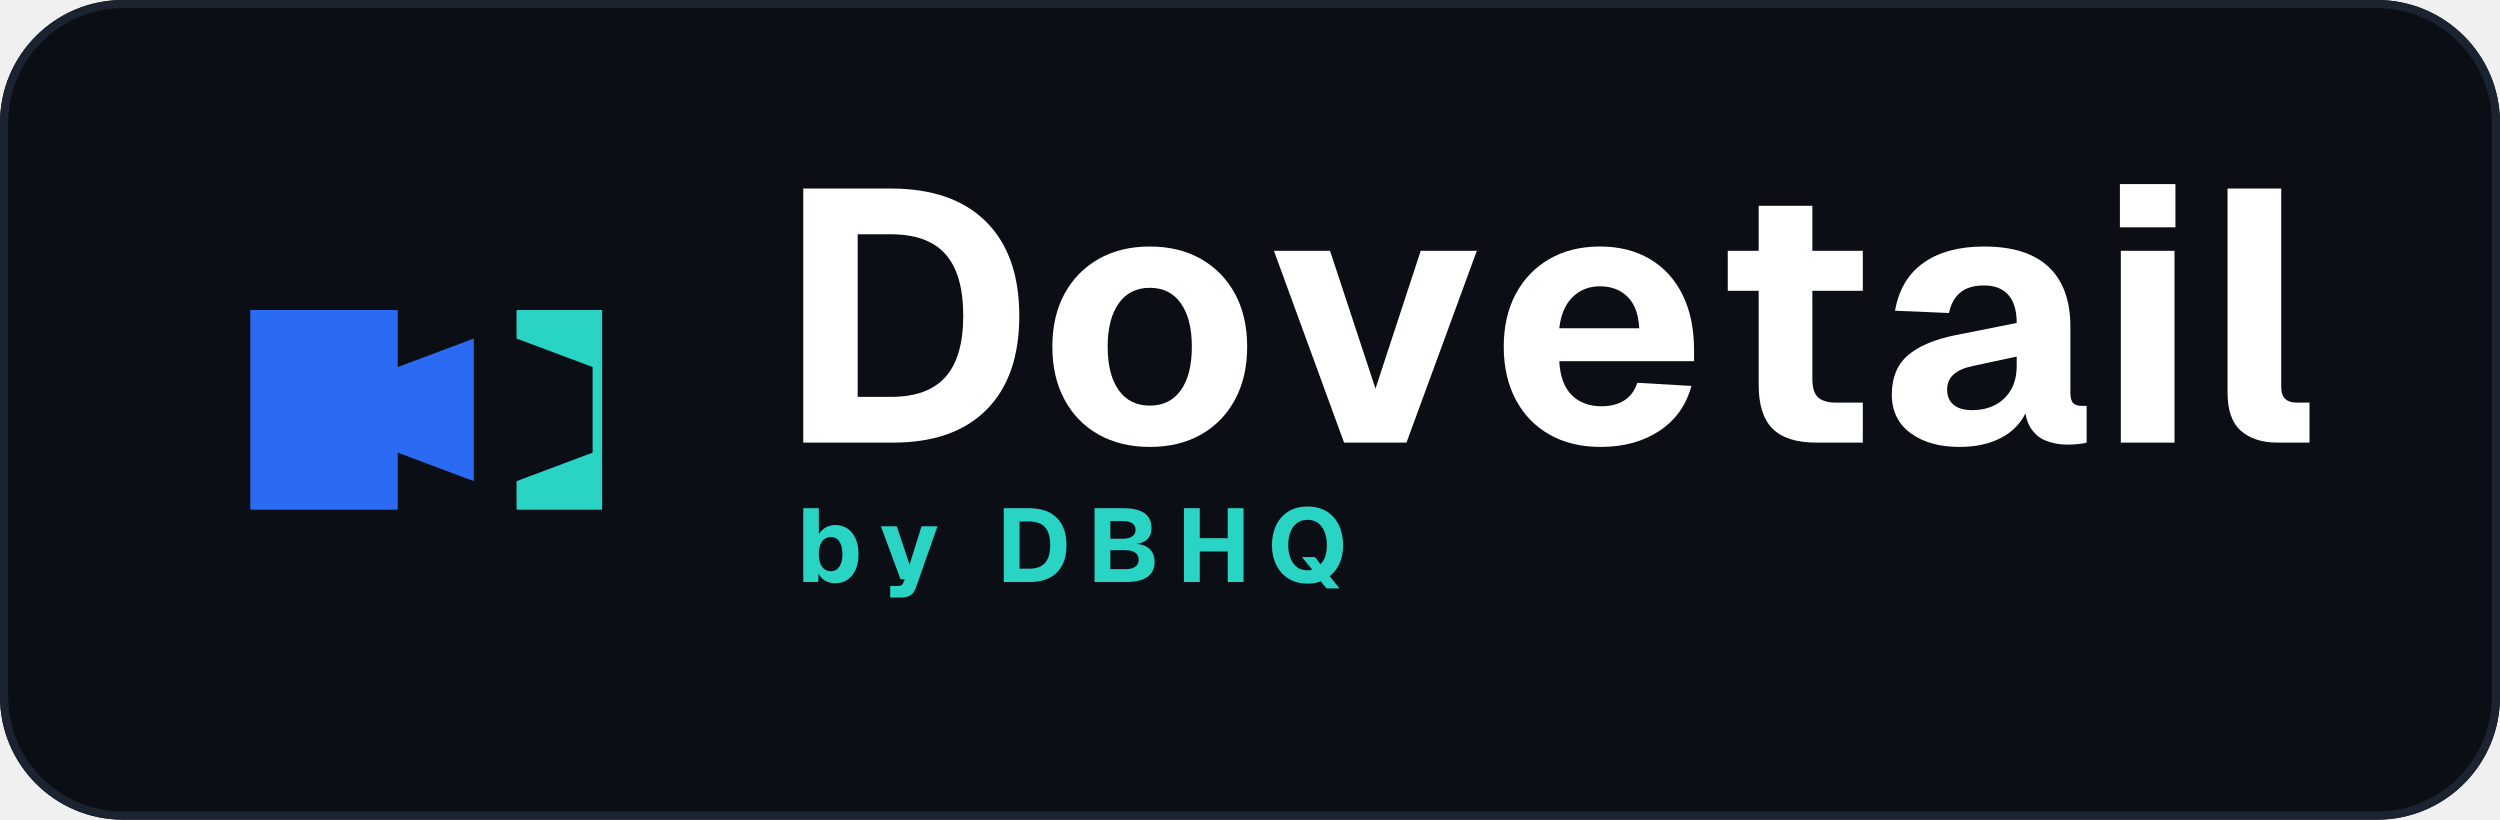
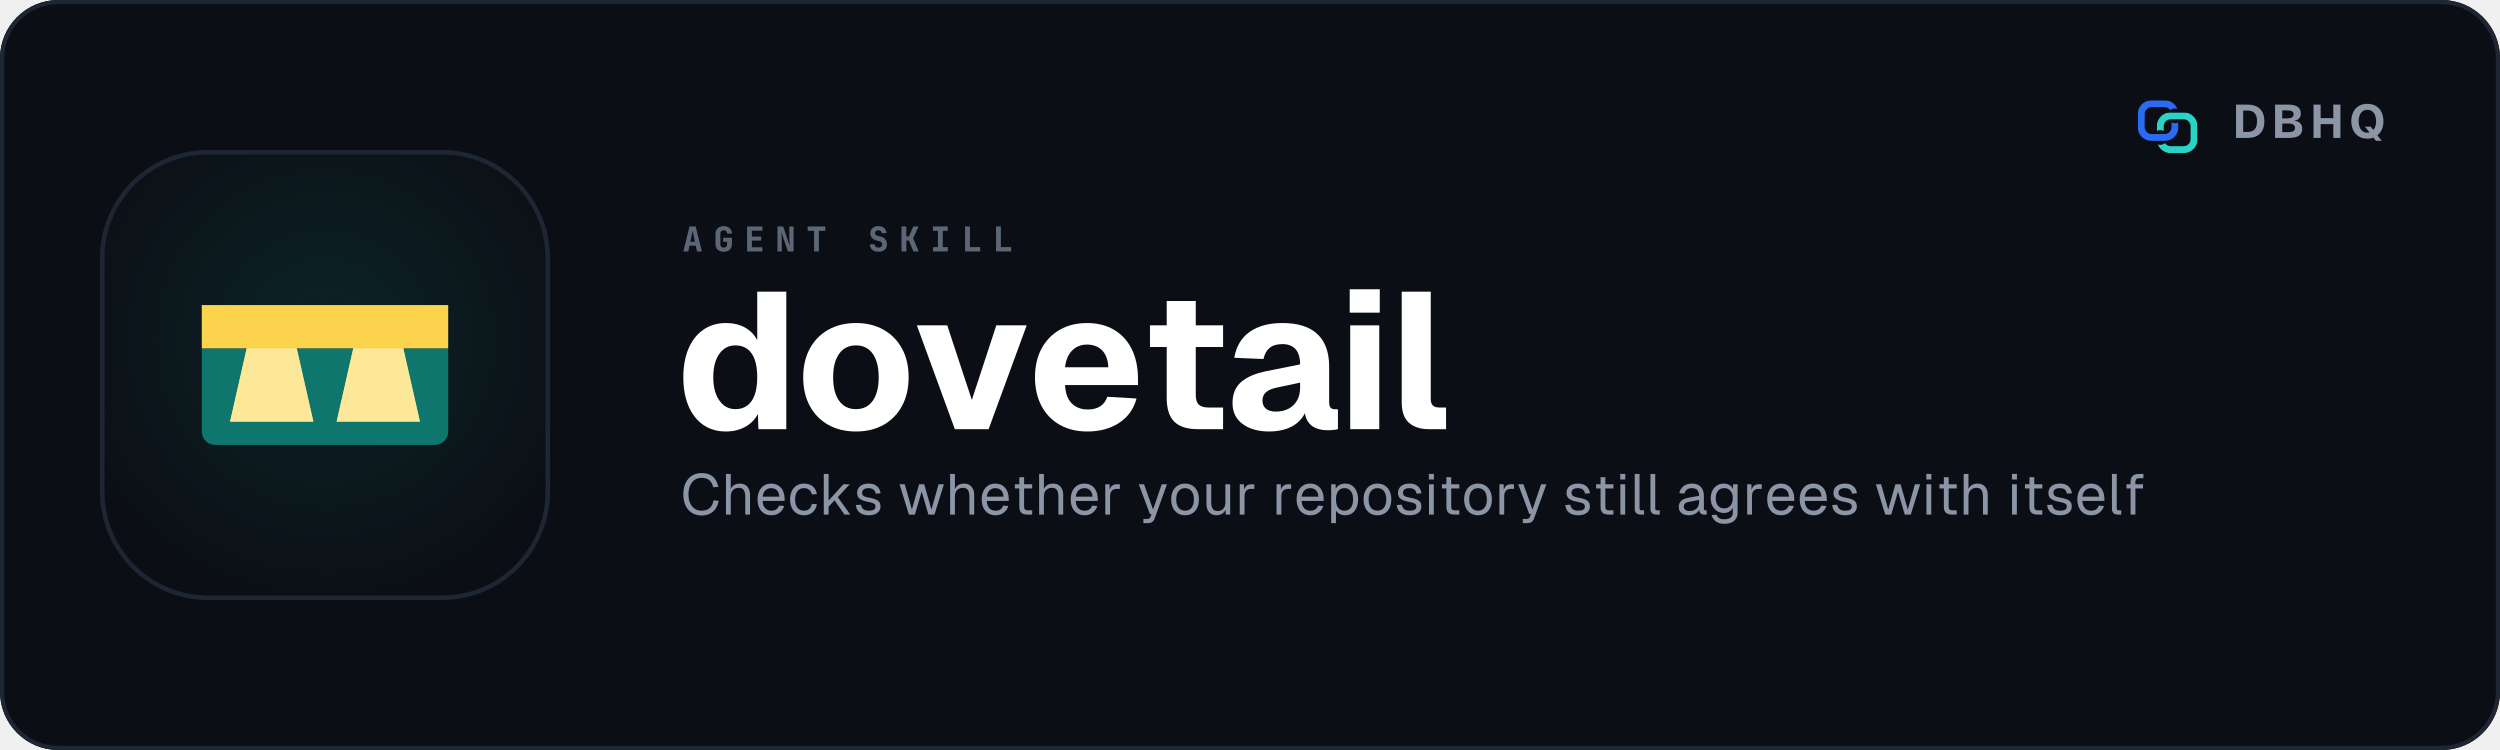
- <svg xmlns="http://www.w3.org/2000/svg" width="610" height="200" viewBox="0 0 610 200">
-   <rect width="610" height="200" rx="30" fill="#0B0E14" />
-   <rect x="1" y="1" width="608" height="198" rx="29" fill="none" stroke="#1B2330" stroke-width="2" />
-   <g transform="translate(46,42.0) scale(0.58)">
-     <path d="M26,58 L88,58 L88,82 L120,70 L120,130 L88,118 L88,142 L26,142 Z" fill="#2B6BF3" />
-     <path d="M174,58 L138,58 L138,70 L170,82 L170,118 L138,130 L138,142 L174,142 Z" fill="#2AD4C5" />
-   </g>
-   <g transform="translate(196,108)">
-     <g fill="#FFFFFF" transform="translate(-6.462,0) scale(0.08732,-0.08732)">
+ <svg xmlns="http://www.w3.org/2000/svg" viewBox="0 0 1200 360" width="1200" height="360">
+   <path d="M28,0 H1172 A28,28 0 0 1 1200,28 V332 A28,28 0 0 1 1172,360 H28 A28,28 0 0 1 0,332 V28 A28,28 0 0 1 28,0 Z" fill="#0B0E14" />
+   <path d="M28,1 H1172 A27,27 0 0 1 1199,28 V332 A27,27 0 0 1 1172,359 H28 A27,27 0 0 1 1,332 V28 A27,27 0 0 1 28,1 Z" fill="none" stroke="#1E2634" stroke-width="2" />
+   <g transform="translate(48,72.0) scale(1.08)">
+     <defs>
+       <radialGradient id="bloom-1533" cx="0.5" cy="0.42" r="0.62">
+         <stop offset="0" stop-color="#0F766E" stop-opacity="0.212" />
+         <stop offset="1" stop-color="#0F766E" stop-opacity="0" />
+       </radialGradient>
+     </defs>
+     <path d="M48,0 H152 A48,48 0 0 1 200,48 V152 A48,48 0 0 1 152,200 H48 A48,48 0 0 1 0,152 V48 A48,48 0 0 1 48,0 Z" fill="#0B0E14" />
+     <path d="M48,0 H152 A48,48 0 0 1 200,48 V152 A48,48 0 0 1 152,200 H48 A48,48 0 0 1 0,152 V48 A48,48 0 0 1 48,0 Z" fill="url(#bloom-1533)" />
+     <path d="M48,1 H152 A47,47 0 0 1 199,48 V152 A47,47 0 0 1 152,199 H48 A47,47 0 0 1 1,152 V48 A47,47 0 0 1 48,1 Z" fill="none" stroke="#1E2634" stroke-width="2" />
+     <g transform="translate(26.0,26.0) scale(0.74)">
+       <defs>
+         <clipPath id="clip-1533">
+           <path d="M26,84 H174 V134 A8,8 0 0 1 166,142 H34 A8,8 0 0 1 26,134 Z" fill="#000" />
+         </clipPath>
+       </defs>
+       <g>
+         <path d="M26,84 H174 V134 A8,8 0 0 1 166,142 H34 A8,8 0 0 1 26,134 Z" fill="#0F766E" />
+       </g>
+       <path d="M26,58 H174 V84 H147 L157,128 H107 L117,84 H83 L93,128 H43 L53,84 H26 Z" fill="#FCD34D" />
+       <g clip-path="url(#clip-1533)">
+         <path d="M26,58 H174 V84 H147 L157,128 H107 L117,84 H83 L93,128 H43 L53,84 H26 Z" fill="#FDE89A" />
+       </g>
+     </g>
+   </g>
+   <g transform="translate(328,120.7)">
+     <g fill="#5C6676" transform="translate(-0.473,0) scale(0.01644,-0.01644)">
+       <g transform="translate(0.00,0)">
+         <path d="M28.766 0 209.423 730H389.029L571.234 0H427.573L390.615 169.368H209.535L172.577 0ZM233.481 282.74H365.67L327.506 466.122Q319.151 508.038 311.425 546.367Q303.699 584.695 300 604.49Q296.301 584.695 289.425 546.791Q282.548 508.887 273.343 467.122Z" />
+       </g>
+       <g transform="translate(904.17,0)">
+         <path d="M304.425 -10Q232.054 -10 178.034 17.123Q124.013 44.247 94.115 93.446Q64.218 142.644 64.218 208.494V521.506Q64.218 588.356 94.115 637.054Q124.013 685.753 178.034 712.877Q232.054 740 304.425 740Q376.795 740 430.316 712.801Q483.837 685.603 513.659 637.096Q543.481 588.59 543.481 521.506H402.519Q402.519 568.218 376.656 592.799Q350.793 617.381 303.842 617.381Q256.891 617.381 231.035 592.702Q205.18 568.023 205.18 521.657V208.494Q205.18 162.697 231.035 137.583Q256.891 112.468 303.842 112.468Q350.793 112.468 376.656 137.583Q402.519 162.697 402.519 208.494V281.314H288.494V401.535H543.481V208.494Q543.481 142.442 513.659 93.42Q483.837 44.397 430.316 17.199Q376.795 -10 304.425 -10Z" />
+       </g>
+       <g transform="translate(1808.33,0)">
+         <path d="M83.013 0V730H528.494V607.23H221.276V433.891H493.494V316.519H221.276V122.77H528.494V0Z" />
+       </g>
+       <g transform="translate(2712.50,0)">
+         <path d="M64.519 0V730H231.234L425.356 155.962Q422.506 191.154 418.732 237.847Q414.958 284.539 412.609 331.834Q410.26 379.129 410.26 413.43V730H535.481V0H368.766L176.494 574.038Q179.343 543.243 182.192 500.373Q185.042 457.503 187.391 413.181Q189.74 368.858 189.74 333.557V0Z" />
+       </g>
+       <g transform="translate(3616.67,0)">
+         <path d="M229.519 0V602.984H42.26V730H557.74V602.984H370.481V0Z" />
+       </g>
+       <g transform="translate(4520.83,0)">
+         <path d="" />
+       </g>
+       <g transform="translate(5425.00,0)">
+         <path d="M302.301 -10Q226.356 -10 169.609 16.699Q112.862 43.397 81.814 92.596Q50.766 141.795 50.766 208.494H188.33Q188.33 164.481 219.261 138.475Q250.192 112.468 302.301 112.468Q353.26 112.468 382.191 137.851Q411.122 163.234 411.122 205.096Q411.122 238.054 392.293 263.76Q373.465 289.465 337.109 298.067L244.795 320.573Q161.356 340.573 112.513 397.17Q63.67 453.766 63.67 532.26Q63.67 596.205 91.793 642.753Q119.917 689.301 172.437 714.651Q224.958 740 296.151 740Q368.343 740 420.939 714.651Q473.535 689.301 502.659 642.828Q531.782 596.356 531.782 533.41H394.218Q394.218 573.218 367.862 596.224Q341.506 619.23 296.151 619.23Q251.644 619.23 226.289 596.649Q200.933 574.067 200.933 536.808Q200.933 506.151 219.46 486.569Q237.987 466.987 271.891 458.535L367.205 435.878Q451.247 416.728 500.24 354.433Q549.234 292.138 549.234 205.096Q549.234 140.247 519.186 91.548Q489.138 42.849 433.542 16.425Q377.946 -10 302.301 -10Z" />
+       </g>
+       <g transform="translate(6329.17,0)">
+         <path d="M69.067 0V730H210.029V439.782H285.753L413.779 730H566.138L409.77 383.946L572.74 0H417.929L286.151 316.615H210.029V0Z" />
+       </g>
+       <g transform="translate(7233.33,0)">
+         <path d="M83.766 0V127.016H229.368V602.984H83.766V730H516.234V602.984H370.632V127.016H516.234V0Z" />
+       </g>
+       <g transform="translate(8137.50,0)">
+         <path d="M117.26 0V730H258.221V127.016H558.494V0Z" />
+       </g>
+       <g transform="translate(9041.67,0)">
+         <path d="M117.26 0V730H258.221V127.016H558.494V0Z" />
+       </g>
+     </g>
+   </g>
+   <g transform="translate(328,206.0)">
+     <g fill="#FFFFFF" transform="translate(-3.421,0) scale(0.09296,-0.09296)">
+       <g transform="translate(0.00,0)">
+         <path d="M256.6 -12Q188.8 -12 139.5 22.3Q90.2 56.6 63.5 119.5Q36.8 182.4 36.8 268Q36.8 353.6 63.8 416.5Q90.8 479.4 140.4 513.7Q190 548 256.6 548Q313.8 548 355.4 524.6Q397 501.2 418.401 459.6V710H568.398V0H424.601L421.601 78.8Q399.601 35.8 356.101 11.9Q312.6 -12 256.6 -12ZM305.999 103.399Q342.2 103.399 367.2 121.999Q392.2 140.599 405.3 177.299Q418.401 214 418.401 268Q418.401 322.8 405.3 359.3Q392.2 395.801 367.2 414.201Q342.2 432.601 305.999 432.601Q253.398 432.601 222.398 388.501Q191.398 344.401 191.398 268Q191.398 193.199 222.698 148.299Q253.998 103.399 305.999 103.399Z" />
+       </g>
+       <g transform="translate(618.94,0)">
+         <path d="M309.199 -12Q227.199 -12 165.9 22.6Q104.6 57.2 70.7 120.3Q36.8 183.4 36.8 268Q36.8 353 70.7 415.6Q104.6 478.2 165.9 513.1Q227.199 548 309.199 548Q391.199 548 452.298 513.1Q513.398 478.2 547.298 415.6Q581.198 353 581.198 268Q581.198 183.4 547.298 120.3Q513.398 57.2 452.298 22.6Q391.199 -12 309.199 -12ZM309.199 103.399Q365.4 103.399 396 146.599Q426.601 189.799 426.601 268Q426.601 345.6 396 389.101Q365.4 432.601 309.199 432.601Q252.998 432.601 222.198 389.101Q191.398 345.6 191.398 268Q191.398 189.799 222.198 146.599Q252.998 103.399 309.199 103.399Z" />
+       </g>
+       <g transform="translate(1221.88,0)">
+         <path d="M216.8 0 20.8 536H177.597L304.599 150.797L431 536H587.797L391.197 0Z" />
+       </g>
+       <g transform="translate(1815.82,0)">
+         <path d="M307.399 -12Q225.199 -12 164.4 22.6Q103.6 57.2 70.2 120.3Q36.8 183.4 36.8 268Q36.8 352.6 70.2 415.2Q103.6 477.8 164 512.9Q224.399 548 305.799 548Q385.599 548 444.898 513.1Q504.198 478.2 536.398 413.2Q568.598 348.2 568.598 258V227.6H191.998Q195.198 164.2 226.698 132.899Q258.198 101.599 309.799 101.599Q348 101.599 373.7 117.999Q399.4 134.399 410 167.2L561.198 158.4Q539.598 77.8 471.798 32.9Q403.999 -12 307.399 -12ZM191.998 319.6H415.4Q412.4 378.6 382.6 407.701Q352.8 436.801 305.799 436.801Q259.198 436.801 228.698 406.201Q198.198 375.6 191.998 319.6Z" />
+       </g>
+       <g transform="translate(2405.76,0)">
+         <path d="M288.399 0Q205 0 166 38.7Q127 77.4 127 161.199V661.8H276.998V178.798Q276.998 140.398 293.298 126.098Q309.598 111.798 343.198 111.798H417.998V0ZM40.601 424.201V536H417.998V424.201Z" />
+       </g>
+       <g transform="translate(2835.70,0)">
+         <path d="M225.4 -12Q141.6 -12 89.2 26.6Q36.8 65.2 36.8 134.4Q36.8 204.8 81.3 243.5Q125.8 282.2 213.4 300L385.801 334.4Q385.801 386.4 362.4 412.801Q339 439.201 294.599 439.201Q252.199 439.201 228.298 419.501Q204.398 399.801 196.598 362.2L45.8 368.6Q61.4 457.4 125.8 502.7Q190.2 548 294.599 548Q414.598 548 475.198 490.8Q535.798 433.6 535.798 323.6V141.199Q535.798 118.399 543.498 110.599Q551.198 102.799 566.198 102.799H581.198V0Q574.198 -2.2 558.598 -3.9Q542.999 -5.6 527.599 -5.6Q495.799 -5.6 468.199 5Q440.599 15.6 423.999 42.5Q407.4 69.4 407.4 118.4L419.8 108Q410.4 72.2 384.6 45Q358.8 17.8 318.5 2.9Q278.2 -12 225.4 -12ZM260.999 90.799Q298.399 90.799 326.3 105.599Q354.2 120.399 370 148.1Q385.801 175.8 385.801 214.4V240.401L264.198 214.4Q227.598 206.8 209.498 190.5Q191.398 174.2 191.398 148.4Q191.398 120.999 209.198 105.899Q226.998 90.799 260.999 90.799Z" />
+       </g>
+       <g transform="translate(3414.64,0)">
+         <path d="M65.601 0V536H215.598V0ZM63.001 601.6V722.4H218.198V601.6Z" />
+       </g>
+       <g transform="translate(3680.58,0)">
+         <path d="M205.599 0Q140.4 0 103 33Q65.601 65.999 65.601 139.598V710H215.598V155.598Q215.598 132.398 226.798 122.098Q237.998 111.798 258.797 111.798H294.598V0Z" />
+       </g>
+     </g>
+   </g>
+   <g transform="translate(328,247.0)">
+     <g fill="#8B95A6" transform="translate(-1.236,0) scale(0.02746,-0.02746)">
+       <g transform="translate(0.00,0)">
+         <path d="M364 -16Q269 -16 197.0 28.5Q125 73 85.0 156.0Q45 239 45 354Q45 469 85.0 552.5Q125 636 197.0 681.0Q269 726 364 726Q493 726 564.0 661.0Q635 596 657 484L566 478Q551 554 502.0 598.0Q453 642 364 642Q296 642 244.5 607.5Q193 573 164.0 508.5Q135 444 135 354Q135 264 164.0 200.0Q193 136 244.5 102.0Q296 68 364 68Q457 68 508.0 116.5Q559 165 572 248L663 242Q650 165 612.0 107.0Q574 49 511.5 16.5Q449 -16 364 -16Z" />
+       </g>
+       <g transform="translate(710.28,0)">
+         <path d="M80 0V710H164V413L154 415Q164 459 188.0 487.0Q212 515 247.0 528.5Q282 542 324 542Q381 542 420.5 516.5Q460 491 480.5 445.5Q501 400 501 341V0H417V317Q417 394 389.5 431.0Q362 468 306 468Q242 468 203.0 429.0Q164 390 164 316V0Z" />
+       </g>
+       <g transform="translate(1298.56,0)">
+         <path d="M287 -12Q212 -12 157.5 22.0Q103 56 73.5 118.5Q44 181 44 265Q44 349 73.5 411.0Q103 473 156.5 507.5Q210 542 283 542Q352 542 405.0 509.5Q458 477 487.5 415.0Q517 353 517 264V239H132Q137 154 177.5 111.0Q218 68 287 68Q339 68 372.5 92.5Q406 117 419 157L509 150Q488 79 429.5 33.5Q371 -12 287 -12ZM132 313H425Q419 390 380.5 426.0Q342 462 283 462Q222 462 182.5 424.5Q143 387 132 313Z" />
+       </g>
+       <g transform="translate(1866.85,0)">
+         <path d="M287 -12Q213 -12 158.5 22.0Q104 56 74.0 118.5Q44 181 44 265Q44 349 74.0 411.0Q104 473 158.5 507.5Q213 542 287 542Q348 542 395.5 520.5Q443 499 473.0 458.0Q503 417 512 358L424 352Q415 405 378.0 433.5Q341 462 287 462Q214 462 173.0 409.5Q132 357 132 265Q132 173 173.0 120.5Q214 68 287 68Q341 68 378.0 98.0Q415 128 424 188L512 182Q503 123 473.0 79.5Q443 36 395.5 12.0Q348 -12 287 -12Z" />
+       </g>
+       <g transform="translate(2420.13,0)">
+         <path d="M80 0V710H164V245L422 530H534L325 305L543 0H441L268 248L164 138V0Z" />
+       </g>
+       <g transform="translate(3017.41,0)">
+         <path d="M273 -12Q200 -12 150.5 11.0Q101 34 74.5 74.5Q48 115 44 167L132 173Q140 125 171.5 96.5Q203 68 273 68Q327 68 356.5 85.5Q386 103 386 142Q386 163 376.5 177.0Q367 191 339.0 201.5Q311 212 257 222Q183 236 141.0 257.0Q99 278 82.0 308.0Q65 338 65 380Q65 451 117.5 496.5Q170 542 266 542Q336 542 380.5 517.5Q425 493 448.0 454.0Q471 415 476 372L388 366Q386 391 373.0 413.0Q360 435 334.0 448.5Q308 462 264 462Q207 462 180.0 440.0Q153 418 153 384Q153 358 163.5 341.5Q174 325 200.5 314.5Q227 304 273 296Q351 283 395.0 263.0Q439 243 456.5 213.5Q474 184 474 142Q474 69 417.5 28.5Q361 -12 273 -12Z" />
+       </g>
+       <g transform="translate(3544.69,0)">
+         <path d="" />
+       </g>
+       <g transform="translate(3801.97,0)">
+         <path d="M186 0 22 530H114L238 88L364 530H454L580 88L705 530H797L633 0H527L409 403L291 0Z" />
+       </g>
+       <g transform="translate(4628.26,0)">
+         <path d="M80 0V710H164V413L154 415Q164 459 188.0 487.0Q212 515 247.0 528.5Q282 542 324 542Q381 542 420.5 516.5Q460 491 480.5 445.5Q501 400 501 341V0H417V317Q417 394 389.5 431.0Q362 468 306 468Q242 468 203.0 429.0Q164 390 164 316V0Z" />
+       </g>
+       <g transform="translate(5216.54,0)">
+         <path d="M287 -12Q212 -12 157.5 22.0Q103 56 73.5 118.5Q44 181 44 265Q44 349 73.5 411.0Q103 473 156.5 507.5Q210 542 283 542Q352 542 405.0 509.5Q458 477 487.5 415.0Q517 353 517 264V239H132Q137 154 177.5 111.0Q218 68 287 68Q339 68 372.5 92.5Q406 117 419 157L509 150Q488 79 429.5 33.5Q371 -12 287 -12ZM132 313H425Q419 390 380.5 426.0Q342 462 283 462Q222 462 182.5 424.5Q143 387 132 313Z" />
+       </g>
+       <g transform="translate(5784.82,0)">
+         <path d="M274 0Q202 0 167.5 33.0Q133 66 133 136V654H217V138Q217 102 233.0 88.0Q249 74 282 74H358V0ZM55 456V530H358V456Z" />
+       </g>
+       <g transform="translate(6184.10,0)">
+         <path d="M80 0V710H164V413L154 415Q164 459 188.0 487.0Q212 515 247.0 528.5Q282 542 324 542Q381 542 420.5 516.5Q460 491 480.5 445.5Q501 400 501 341V0H417V317Q417 394 389.5 431.0Q362 468 306 468Q242 468 203.0 429.0Q164 390 164 316V0Z" />
+       </g>
+       <g transform="translate(6772.38,0)">
+         <path d="M287 -12Q212 -12 157.5 22.0Q103 56 73.5 118.5Q44 181 44 265Q44 349 73.5 411.0Q103 473 156.5 507.5Q210 542 283 542Q352 542 405.0 509.5Q458 477 487.5 415.0Q517 353 517 264V239H132Q137 154 177.5 111.0Q218 68 287 68Q339 68 372.5 92.5Q406 117 419 157L509 150Q488 79 429.5 33.5Q371 -12 287 -12ZM132 313H425Q419 390 380.5 426.0Q342 462 283 462Q222 462 182.5 424.5Q143 387 132 313Z" />
+       </g>
+       <g transform="translate(7340.67,0)">
+         <path d="M80 0V530H154L158 396L150 399Q160 467 193.5 498.5Q227 530 283 530H335V450H284Q244 450 217.5 435.5Q191 421 177.5 392.5Q164 364 164 320V0Z" />
+       </g>
+       <g transform="translate(7726.95,0)">
+         <path d="" />
+       </g>
+       <g transform="translate(7984.23,0)">
+         <path d="M103 -150V-76H164Q192 -76 205.5 -67.5Q219 -59 226 -40L245 10H216L22 530H114L272 88L423 530H515L300 -67Q285 -110 255.0 -130.0Q225 -150 172 -150Z" />
+       </g>
+       <g transform="translate(8528.51,0)">
+         <path d="M287 -12Q214 -12 159.0 22.0Q104 56 74.0 118.5Q44 181 44 265Q44 350 74.0 412.0Q104 474 159.0 508.0Q214 542 287 542Q360 542 414.5 508.0Q469 474 499.0 412.0Q529 350 529 265Q529 181 499.0 118.5Q469 56 414.5 22.0Q360 -12 287 -12ZM287 68Q360 68 400.5 120.5Q441 173 441 265Q441 357 400.5 409.5Q360 462 287 462Q214 462 173.0 409.5Q132 357 132 265Q132 173 173.0 120.5Q214 68 287 68Z" />
+       </g>
+       <g transform="translate(9108.79,0)">
+         <path d="M254 -12Q175 -12 127.5 41.5Q80 95 80 189V530H164V212Q164 135 191.5 98.5Q219 62 276 62Q339 62 375.0 102.5Q411 143 411 214V530H495V0H415V131L428 124Q412 59 367.0 23.5Q322 -12 254 -12Z" />
+       </g>
+       <g transform="translate(9691.08,0)">
+         <path d="M80 0V530H154L158 396L150 399Q160 467 193.5 498.5Q227 530 283 530H335V450H284Q244 450 217.5 435.5Q191 421 177.5 392.5Q164 364 164 320V0Z" />
+       </g>
+       <g transform="translate(10077.36,0)">
+         <path d="" />
+       </g>
+       <g transform="translate(10334.64,0)">
+         <path d="M80 0V530H154L158 396L150 399Q160 467 193.5 498.5Q227 530 283 530H335V450H284Q244 450 217.5 435.5Q191 421 177.5 392.5Q164 364 164 320V0Z" />
+       </g>
+       <g transform="translate(10720.92,0)">
+         <path d="M287 -12Q212 -12 157.5 22.0Q103 56 73.5 118.5Q44 181 44 265Q44 349 73.5 411.0Q103 473 156.5 507.5Q210 542 283 542Q352 542 405.0 509.5Q458 477 487.5 415.0Q517 353 517 264V239H132Q137 154 177.5 111.0Q218 68 287 68Q339 68 372.5 92.5Q406 117 419 157L509 150Q488 79 429.5 33.5Q371 -12 287 -12ZM132 313H425Q419 390 380.5 426.0Q342 462 283 462Q222 462 182.5 424.5Q143 387 132 313Z" />
+       </g>
+       <g transform="translate(11289.21,0)">
+         <path d="M80 -150V530H158L160 416L148 422Q168 481 214.5 511.5Q261 542 322 542Q401 542 451.5 503.0Q502 464 526.5 401.0Q551 338 551 265Q551 192 526.5 129.0Q502 66 451.5 27.0Q401 -12 322 -12Q281 -12 245.5 2.0Q210 16 185.5 41.0Q161 66 152 100L164 114V-150ZM314 68Q383 68 423.0 120.0Q463 172 463 265Q463 358 423.0 410.0Q383 462 314 462Q268 462 234.5 440.0Q201 418 182.5 374.0Q164 330 164 265Q164 200 182.0 156.0Q200 112 234.0 90.0Q268 68 314 68Z" />
+       </g>
+       <g transform="translate(11891.49,0)">
+         <path d="M287 -12Q214 -12 159.0 22.0Q104 56 74.0 118.5Q44 181 44 265Q44 350 74.0 412.0Q104 474 159.0 508.0Q214 542 287 542Q360 542 414.5 508.0Q469 474 499.0 412.0Q529 350 529 265Q529 181 499.0 118.5Q469 56 414.5 22.0Q360 -12 287 -12ZM287 68Q360 68 400.5 120.5Q441 173 441 265Q441 357 400.5 409.5Q360 462 287 462Q214 462 173.0 409.5Q132 357 132 265Q132 173 173.0 120.5Q214 68 287 68Z" />
+       </g>
+       <g transform="translate(12471.77,0)">
+         <path d="M273 -12Q200 -12 150.5 11.0Q101 34 74.5 74.5Q48 115 44 167L132 173Q140 125 171.5 96.5Q203 68 273 68Q327 68 356.5 85.5Q386 103 386 142Q386 163 376.5 177.0Q367 191 339.0 201.5Q311 212 257 222Q183 236 141.0 257.0Q99 278 82.0 308.0Q65 338 65 380Q65 451 117.5 496.5Q170 542 266 542Q336 542 380.5 517.5Q425 493 448.0 454.0Q471 415 476 372L388 366Q386 391 373.0 413.0Q360 435 334.0 448.5Q308 462 264 462Q207 462 180.0 440.0Q153 418 153 384Q153 358 163.5 341.5Q174 325 200.5 314.5Q227 304 273 296Q351 283 395.0 263.0Q439 243 456.5 213.5Q474 184 474 142Q474 69 417.5 28.5Q361 -12 273 -12Z" />
+       </g>
+       <g transform="translate(12999.05,0)">
+         <path d="M80 0V530H164V0ZM78 613V711H166V613Z" />
+       </g>
+       <g transform="translate(13250.33,0)">
+         <path d="M274 0Q202 0 167.5 33.0Q133 66 133 136V654H217V138Q217 102 233.0 88.0Q249 74 282 74H358V0ZM55 456V530H358V456Z" />
+       </g>
+       <g transform="translate(13649.62,0)">
+         <path d="M287 -12Q214 -12 159.0 22.0Q104 56 74.0 118.5Q44 181 44 265Q44 350 74.0 412.0Q104 474 159.0 508.0Q214 542 287 542Q360 542 414.5 508.0Q469 474 499.0 412.0Q529 350 529 265Q529 181 499.0 118.5Q469 56 414.5 22.0Q360 -12 287 -12ZM287 68Q360 68 400.5 120.5Q441 173 441 265Q441 357 400.5 409.5Q360 462 287 462Q214 462 173.0 409.5Q132 357 132 265Q132 173 173.0 120.5Q214 68 287 68Z" />
+       </g>
+       <g transform="translate(14229.90,0)">
+         <path d="M80 0V530H154L158 396L150 399Q160 467 193.5 498.5Q227 530 283 530H335V450H284Q244 450 217.5 435.5Q191 421 177.5 392.5Q164 364 164 320V0Z" />
+       </g>
+       <g transform="translate(14616.18,0)">
+         <path d="M103 -150V-76H164Q192 -76 205.5 -67.5Q219 -59 226 -40L245 10H216L22 530H114L272 88L423 530H515L300 -67Q285 -110 255.0 -130.0Q225 -150 172 -150Z" />
+       </g>
+       <g transform="translate(15160.46,0)">
+         <path d="" />
+       </g>
+       <g transform="translate(15417.74,0)">
+         <path d="M273 -12Q200 -12 150.5 11.0Q101 34 74.5 74.5Q48 115 44 167L132 173Q140 125 171.5 96.5Q203 68 273 68Q327 68 356.5 85.5Q386 103 386 142Q386 163 376.5 177.0Q367 191 339.0 201.5Q311 212 257 222Q183 236 141.0 257.0Q99 278 82.0 308.0Q65 338 65 380Q65 451 117.5 496.5Q170 542 266 542Q336 542 380.5 517.5Q425 493 448.0 454.0Q471 415 476 372L388 366Q386 391 373.0 413.0Q360 435 334.0 448.5Q308 462 264 462Q207 462 180.0 440.0Q153 418 153 384Q153 358 163.5 341.5Q174 325 200.5 314.5Q227 304 273 296Q351 283 395.0 263.0Q439 243 456.5 213.5Q474 184 474 142Q474 69 417.5 28.5Q361 -12 273 -12Z" />
+       </g>
+       <g transform="translate(15945.03,0)">
+         <path d="M274 0Q202 0 167.5 33.0Q133 66 133 136V654H217V138Q217 102 233.0 88.0Q249 74 282 74H358V0ZM55 456V530H358V456Z" />
+       </g>
+       <g transform="translate(16344.31,0)">
+         <path d="M80 0V530H164V0ZM78 613V711H166V613Z" />
+       </g>
+       <g transform="translate(16595.59,0)">
+         <path d="M184 0Q138 0 109.0 24.0Q80 48 80 100V710H164V107Q164 91 172.5 82.5Q181 74 197 74H243V0Z" />
+       </g>
+       <g transform="translate(16869.87,0)">
+         <path d="M184 0Q138 0 109.0 24.0Q80 48 80 100V710H164V107Q164 91 172.5 82.5Q181 74 197 74H243V0Z" />
+       </g>
+       <g transform="translate(17144.15,0)">
+         <path d="" />
+       </g>
+       <g transform="translate(17401.44,0)">
+         <path d="M223 -12Q141 -12 92.5 26.0Q44 64 44 132Q44 200 84.0 239.0Q124 278 211 294L399 329Q399 396 367.5 429.0Q336 462 273 462Q218 462 186.0 437.5Q154 413 142 367L53 374Q68 449 125.5 495.5Q183 542 273 542Q375 542 429.0 484.5Q483 427 483 326V107Q483 89 489.5 81.5Q496 74 511 74H532V0Q528 -1 519.0 -1.5Q510 -2 500 -2Q464 -2 441.5 9.5Q419 21 409.0 45.5Q399 70 399 110L409 108Q402 74 375.0 46.5Q348 19 308.0 3.5Q268 -12 223 -12ZM231 62Q284 62 321.5 82.5Q359 103 379.0 138.5Q399 174 399 218V256L227 224Q173 214 152.5 193.5Q132 173 132 140Q132 103 158.5 82.5Q185 62 231 62Z" />
+       </g>
+       <g transform="translate(17959.72,0)">
+         <path d="M281 -162Q224 -162 178.0 -143.0Q132 -124 101.0 -89.0Q70 -54 59 -8L147 -2Q159 -39 189.5 -60.5Q220 -82 281 -82Q353 -82 391.5 -53.0Q430 -24 430 34V120Q411 78 369.0 53.0Q327 28 275 28Q208 28 155.5 61.0Q103 94 73.5 152.0Q44 210 44 285Q44 361 73.0 418.5Q102 476 153.5 509.0Q205 542 271 542Q327 542 371.5 516.0Q416 490 434 446V530H514V36Q514 -26 486.0 -70.5Q458 -115 406.0 -138.5Q354 -162 281 -162ZM279 108Q347 108 388.0 155.5Q429 203 430 285Q431 340 412.5 379.5Q394 419 359.5 440.5Q325 462 279 462Q209 462 170.5 414.5Q132 367 132 285Q132 203 171.5 155.5Q211 108 279 108Z" />
+       </g>
+       <g transform="translate(18561.00,0)">
+         <path d="M80 0V530H154L158 396L150 399Q160 467 193.5 498.5Q227 530 283 530H335V450H284Q244 450 217.5 435.5Q191 421 177.5 392.5Q164 364 164 320V0Z" />
+       </g>
+       <g transform="translate(18947.28,0)">
+         <path d="M287 -12Q212 -12 157.5 22.0Q103 56 73.5 118.5Q44 181 44 265Q44 349 73.5 411.0Q103 473 156.5 507.5Q210 542 283 542Q352 542 405.0 509.5Q458 477 487.5 415.0Q517 353 517 264V239H132Q137 154 177.5 111.0Q218 68 287 68Q339 68 372.5 92.5Q406 117 419 157L509 150Q488 79 429.5 33.5Q371 -12 287 -12ZM132 313H425Q419 390 380.5 426.0Q342 462 283 462Q222 462 182.5 424.5Q143 387 132 313Z" />
+       </g>
+       <g transform="translate(19515.56,0)">
+         <path d="M287 -12Q212 -12 157.5 22.0Q103 56 73.5 118.5Q44 181 44 265Q44 349 73.5 411.0Q103 473 156.5 507.5Q210 542 283 542Q352 542 405.0 509.5Q458 477 487.5 415.0Q517 353 517 264V239H132Q137 154 177.5 111.0Q218 68 287 68Q339 68 372.5 92.5Q406 117 419 157L509 150Q488 79 429.5 33.5Q371 -12 287 -12ZM132 313H425Q419 390 380.5 426.0Q342 462 283 462Q222 462 182.5 424.5Q143 387 132 313Z" />
+       </g>
+       <g transform="translate(20083.85,0)">
+         <path d="M273 -12Q200 -12 150.5 11.0Q101 34 74.5 74.5Q48 115 44 167L132 173Q140 125 171.5 96.5Q203 68 273 68Q327 68 356.5 85.5Q386 103 386 142Q386 163 376.5 177.0Q367 191 339.0 201.5Q311 212 257 222Q183 236 141.0 257.0Q99 278 82.0 308.0Q65 338 65 380Q65 451 117.5 496.5Q170 542 266 542Q336 542 380.5 517.5Q425 493 448.0 454.0Q471 415 476 372L388 366Q386 391 373.0 413.0Q360 435 334.0 448.5Q308 462 264 462Q207 462 180.0 440.0Q153 418 153 384Q153 358 163.5 341.5Q174 325 200.5 314.5Q227 304 273 296Q351 283 395.0 263.0Q439 243 456.5 213.5Q474 184 474 142Q474 69 417.5 28.5Q361 -12 273 -12Z" />
+       </g>
+       <g transform="translate(20611.13,0)">
+         <path d="" />
+       </g>
+       <g transform="translate(20868.41,0)">
+         <path d="M186 0 22 530H114L238 88L364 530H454L580 88L705 530H797L633 0H527L409 403L291 0Z" />
+       </g>
+       <g transform="translate(21694.69,0)">
+         <path d="M80 0V530H164V0ZM78 613V711H166V613Z" />
+       </g>
+       <g transform="translate(21945.97,0)">
+         <path d="M274 0Q202 0 167.5 33.0Q133 66 133 136V654H217V138Q217 102 233.0 88.0Q249 74 282 74H358V0ZM55 456V530H358V456Z" />
+       </g>
+       <g transform="translate(22345.26,0)">
+         <path d="M80 0V710H164V413L154 415Q164 459 188.0 487.0Q212 515 247.0 528.5Q282 542 324 542Q381 542 420.5 516.5Q460 491 480.5 445.5Q501 400 501 341V0H417V317Q417 394 389.5 431.0Q362 468 306 468Q242 468 203.0 429.0Q164 390 164 316V0Z" />
+       </g>
+       <g transform="translate(22933.54,0)">
+         <path d="" />
+       </g>
+       <g transform="translate(23190.82,0)">
+         <path d="M80 0V530H164V0ZM78 613V711H166V613Z" />
+       </g>
+       <g transform="translate(23442.10,0)">
+         <path d="M274 0Q202 0 167.5 33.0Q133 66 133 136V654H217V138Q217 102 233.0 88.0Q249 74 282 74H358V0ZM55 456V530H358V456Z" />
+       </g>
+       <g transform="translate(23841.38,0)">
+         <path d="M273 -12Q200 -12 150.5 11.0Q101 34 74.5 74.5Q48 115 44 167L132 173Q140 125 171.5 96.5Q203 68 273 68Q327 68 356.5 85.5Q386 103 386 142Q386 163 376.5 177.0Q367 191 339.0 201.5Q311 212 257 222Q183 236 141.0 257.0Q99 278 82.0 308.0Q65 338 65 380Q65 451 117.5 496.5Q170 542 266 542Q336 542 380.5 517.5Q425 493 448.0 454.0Q471 415 476 372L388 366Q386 391 373.0 413.0Q360 435 334.0 448.5Q308 462 264 462Q207 462 180.0 440.0Q153 418 153 384Q153 358 163.5 341.5Q174 325 200.5 314.5Q227 304 273 296Q351 283 395.0 263.0Q439 243 456.5 213.5Q474 184 474 142Q474 69 417.5 28.5Q361 -12 273 -12Z" />
+       </g>
+       <g transform="translate(24368.67,0)">
+         <path d="M287 -12Q212 -12 157.5 22.0Q103 56 73.5 118.5Q44 181 44 265Q44 349 73.5 411.0Q103 473 156.5 507.5Q210 542 283 542Q352 542 405.0 509.5Q458 477 487.5 415.0Q517 353 517 264V239H132Q137 154 177.5 111.0Q218 68 287 68Q339 68 372.5 92.5Q406 117 419 157L509 150Q488 79 429.5 33.5Q371 -12 287 -12ZM132 313H425Q419 390 380.5 426.0Q342 462 283 462Q222 462 182.5 424.5Q143 387 132 313Z" />
+       </g>
+       <g transform="translate(24936.95,0)">
+         <path d="M184 0Q138 0 109.0 24.0Q80 48 80 100V710H164V107Q164 91 172.5 82.5Q181 74 197 74H243V0Z" />
+       </g>
+       <g transform="translate(25211.23,0)">
+         <path d="M132 0V578Q132 637 166.0 673.5Q200 710 272 710H356V636H278Q247 636 231.5 619.0Q216 602 216 572V0ZM60 456V530H349V456Z" />
+       </g>
+     </g>
+   </g>
+   <g transform="translate(1019.659,40) scale(0.208)">
+     <defs>
+       <mask id="maendorse">
+         <rect width="200" height="200" fill="white" />
+         <circle cx="126" cy="88" r="17" fill="black" />
+       </mask>
+       <mask id="mbendorse">
+         <rect width="200" height="200" fill="white" />
+         <circle cx="92" cy="138" r="17" fill="black" />
+       </mask>
+     </defs>
+     <g transform="translate(-9,-13)">
+       <g mask="url(#maendorse)">
+         <rect x="48" y="60" width="78" height="78" rx="24" fill="none" stroke="#2B6BF3" stroke-width="16" />
+       </g>
+       <g mask="url(#mbendorse)">
+         <rect x="92" y="88" width="78" height="78" rx="24" fill="none" stroke="#2AD4C5" stroke-width="16" />
+       </g>
+     </g>
+   </g>
+   <g transform="translate(1073.3,66.2)">
+     <g fill="#8B95A6" transform="translate(-1.668,0) scale(0.02254,-0.02254)">
      <g transform="translate(0.00,0)">
        <path d="M74.001 0V710H318.6Q491.599 710 584.599 617.5Q677.599 525 677.599 354Q677.599 184 586.099 92.0Q494.599 0 324.6 0ZM225.998 127.798H318.6Q422.001 127.798 471.501 183.599Q521.002 239.399 521.002 354.6Q521.002 470.601 471.501 526.401Q422.001 582.202 318.6 582.202H225.998Z" />
      </g>
-       <g transform="translate(733.18,0)">
-         <path d="M309.199 -12Q227.199 -12 165.9 22.6Q104.6 57.2 70.7 120.3Q36.8 183.4 36.8 268Q36.8 353 70.7 415.6Q104.6 478.2 165.9 513.1Q227.199 548 309.199 548Q391.199 548 452.298 513.1Q513.398 478.2 547.298 415.6Q581.198 353 581.198 268Q581.198 183.4 547.298 120.3Q513.398 57.2 452.298 22.6Q391.199 -12 309.199 -12ZM309.199 103.399Q365.4 103.399 396 146.599Q426.601 189.799 426.601 268Q426.601 345.6 396 389.101Q365.4 432.601 309.199 432.601Q252.998 432.601 222.198 389.101Q191.398 345.6 191.398 268Q191.398 189.799 222.198 146.599Q252.998 103.399 309.199 103.399Z" />
-       </g>
-       <g transform="translate(1368.35,0)">
-         <path d="M216.8 0 20.8 536H177.597L304.599 150.797L431 536H587.797L391.197 0Z" />
-       </g>
-       <g transform="translate(1994.53,0)">
-         <path d="M307.399 -12Q225.199 -12 164.4 22.6Q103.6 57.2 70.2 120.3Q36.8 183.4 36.8 268Q36.8 352.6 70.2 415.2Q103.6 477.8 164 512.9Q224.399 548 305.799 548Q385.599 548 444.898 513.1Q504.198 478.2 536.398 413.2Q568.598 348.2 568.598 258V227.6H191.998Q195.198 164.2 226.698 132.899Q258.198 101.599 309.799 101.599Q348 101.599 373.7 117.999Q399.4 134.399 410 167.2L561.198 158.4Q539.598 77.8 471.798 32.9Q403.999 -12 307.399 -12ZM191.998 319.6H415.4Q412.4 378.6 382.6 407.701Q352.8 436.801 305.799 436.801Q259.198 436.801 228.698 406.201Q198.198 375.6 191.998 319.6Z" />
-       </g>
-       <g transform="translate(2616.71,0)">
-         <path d="M288.399 0Q205 0 166 38.7Q127 77.4 127 161.199V661.8H276.998V178.798Q276.998 140.398 293.298 126.098Q309.598 111.798 343.198 111.798H417.998V0ZM40.601 424.201V536H417.998V424.201Z" />
-       </g>
-       <g transform="translate(3078.89,0)">
-         <path d="M225.4 -12Q141.6 -12 89.2 26.6Q36.8 65.2 36.8 134.4Q36.8 204.8 81.3 243.5Q125.8 282.2 213.4 300L385.801 334.4Q385.801 386.4 362.4 412.801Q339 439.201 294.599 439.201Q252.199 439.201 228.298 419.501Q204.398 399.801 196.598 362.2L45.8 368.6Q61.4 457.4 125.8 502.7Q190.2 548 294.599 548Q414.598 548 475.198 490.8Q535.798 433.6 535.798 323.6V141.199Q535.798 118.399 543.498 110.599Q551.198 102.799 566.198 102.799H581.198V0Q574.198 -2.2 558.598 -3.9Q542.999 -5.6 527.599 -5.6Q495.799 -5.6 468.199 5Q440.599 15.6 423.999 42.5Q407.4 69.4 407.4 118.4L419.8 108Q410.4 72.2 384.6 45Q358.8 17.8 318.5 2.9Q278.2 -12 225.4 -12ZM260.999 90.799Q298.399 90.799 326.3 105.599Q354.2 120.399 370 148.1Q385.801 175.8 385.801 214.4V240.401L264.198 214.4Q227.598 206.8 209.498 190.5Q191.398 174.2 191.398 148.4Q191.398 120.999 209.198 105.899Q226.998 90.799 260.999 90.799Z" />
-       </g>
-       <g transform="translate(3690.06,0)">
-         <path d="M65.601 0V536H215.598V0ZM63.001 601.6V722.4H218.198V601.6Z" />
-       </g>
-       <g transform="translate(3988.24,0)">
-         <path d="M205.599 0Q140.4 0 103 33Q65.601 65.999 65.601 139.598V710H215.598V155.598Q215.598 132.398 226.798 122.098Q237.998 111.798 258.797 111.798H294.598V0Z" />
-       </g>
-     </g>
-   </g>
-   <g transform="translate(196,142)">
-     <g fill="#2AD4C5" transform="translate(-1.663,0) scale(0.02535,-0.02535)">
-       <g transform="translate(0.00,0)">
-         <path d="M373.998 -12Q317.798 -12 276.598 11.9Q235.398 35.8 212.398 78.8L209.398 0H65.601V710H215.598V459.6Q237.398 497.4 278.198 522.7Q318.998 548 373.998 548Q442.198 548 492.298 513.4Q542.398 478.8 569.798 415.9Q597.198 353 597.198 268Q597.198 183 569.798 120.1Q542.398 57.2 492.298 22.6Q442.198 -12 373.998 -12ZM332.399 103.399Q382 103.399 412.3 146.799Q442.601 190.199 442.601 268Q442.601 346.2 412.9 389.401Q383.2 432.601 333.199 432.601Q296.199 432.601 269.599 413.301Q242.998 394.001 229.298 357.201Q215.598 320.4 215.598 268Q215.598 217 229.298 179.999Q242.998 142.999 269.399 123.199Q295.799 103.399 332.399 103.399Z" />
-       </g>
-       <g transform="translate(791.78,0)">
-         <path d="M110.2 -150V-38.202H181.399Q206.999 -38.202 219.299 -30.602Q231.599 -23.001 238.599 -4.001L250.4 26.799H209.4L20.8 536H173.998L296.599 167.197L412.2 536H565.398L359.398 -50.801Q340.798 -104 306.898 -127Q272.998 -150 212.198 -150Z" />
-       </g>
-       <g transform="translate(1535.56,0)">
-         <path d="" />
-       </g>
-       <g transform="translate(1921.33,0)">
-         <path d="M74.001 0V710H318.6Q491.599 710 584.599 617.5Q677.599 525 677.599 354Q677.599 184 586.099 92.0Q494.599 0 324.6 0ZM225.998 127.798H318.6Q422.001 127.798 471.501 183.599Q521.002 239.399 521.002 354.6Q521.002 470.601 471.501 526.401Q422.001 582.202 318.6 582.202H225.998Z" />
-       </g>
-       <g transform="translate(2795.11,0)">
+       <g transform="translate(831.38,0)">
        <path d="M74.001 0V710H350.399Q482.399 710 552.299 663.7Q622.199 617.4 622.199 517.2Q622.199 473 604.299 440.4Q586.398 407.8 551.798 388.9Q517.198 370 467.998 366.4L467.598 367.6Q557.398 362.2 604.798 316.7Q652.199 271.2 652.199 195.6Q652.199 96.8 582.599 48.4Q512.999 0 384.4 0ZM225.998 123.598H376.6Q431.601 123.598 465.101 146.099Q498.601 168.599 498.601 213.799Q498.601 259 465.401 282.4Q432.201 305.801 376.6 305.801H225.998ZM225.998 416.199H345.6Q402 416.199 435.301 437.9Q468.601 459.6 468.601 501.201Q468.601 545.201 436.201 565.801Q403.801 586.402 345.6 586.402H225.998Z" />
      </g>
-       <g transform="translate(3655.89,0)">
+       <g transform="translate(1649.75,0)">
        <path d="M74.001 0V710H225.998V373.4L158.599 421.199H562.801L495.402 373.4V710H647.399V0H495.402V340.6L562.801 293.401H158.599L225.998 340.6V0Z" />
      </g>
-       <g transform="translate(4534.67,0)">
+       <g transform="translate(2486.12,0)">
        <path d="M566.599 -61.8 511.799 7Q488.999 -3.6 456.399 -9.8Q423.799 -16 384.599 -16Q279.599 -16 202.7 31.4Q125.8 78.8 83.9 162.5Q42 246.2 42 354Q42 459.8 81.3 543.8Q120.6 627.8 197.4 676.9Q274.2 726 384.599 726Q495.799 726 572.299 676.9Q648.799 627.8 687.898 543.8Q726.998 459.8 726.998 354Q726.998 255.4 693.498 180.3Q659.998 105.199 598.198 55.199L692.198 -61.8ZM384.599 111.798Q398.2 111.798 409.2 113.398Q420.2 114.998 429.6 118.598L331.4 239.799H456.999L509 170.997Q538.8 199.198 554.601 243.699Q570.401 288.199 570.401 354Q570.401 419.201 550.901 474.601Q531.401 530.001 490.4 564.102Q449.4 598.202 384.599 598.202Q319.799 598.202 278.698 564.102Q237.598 530.001 218.098 474.601Q198.597 419.201 198.597 354Q198.597 289.799 218.398 234.399Q238.198 178.999 279.498 145.398Q320.799 111.798 384.599 111.798Z" />
      </g>
    </g>
  </g>
</svg>
